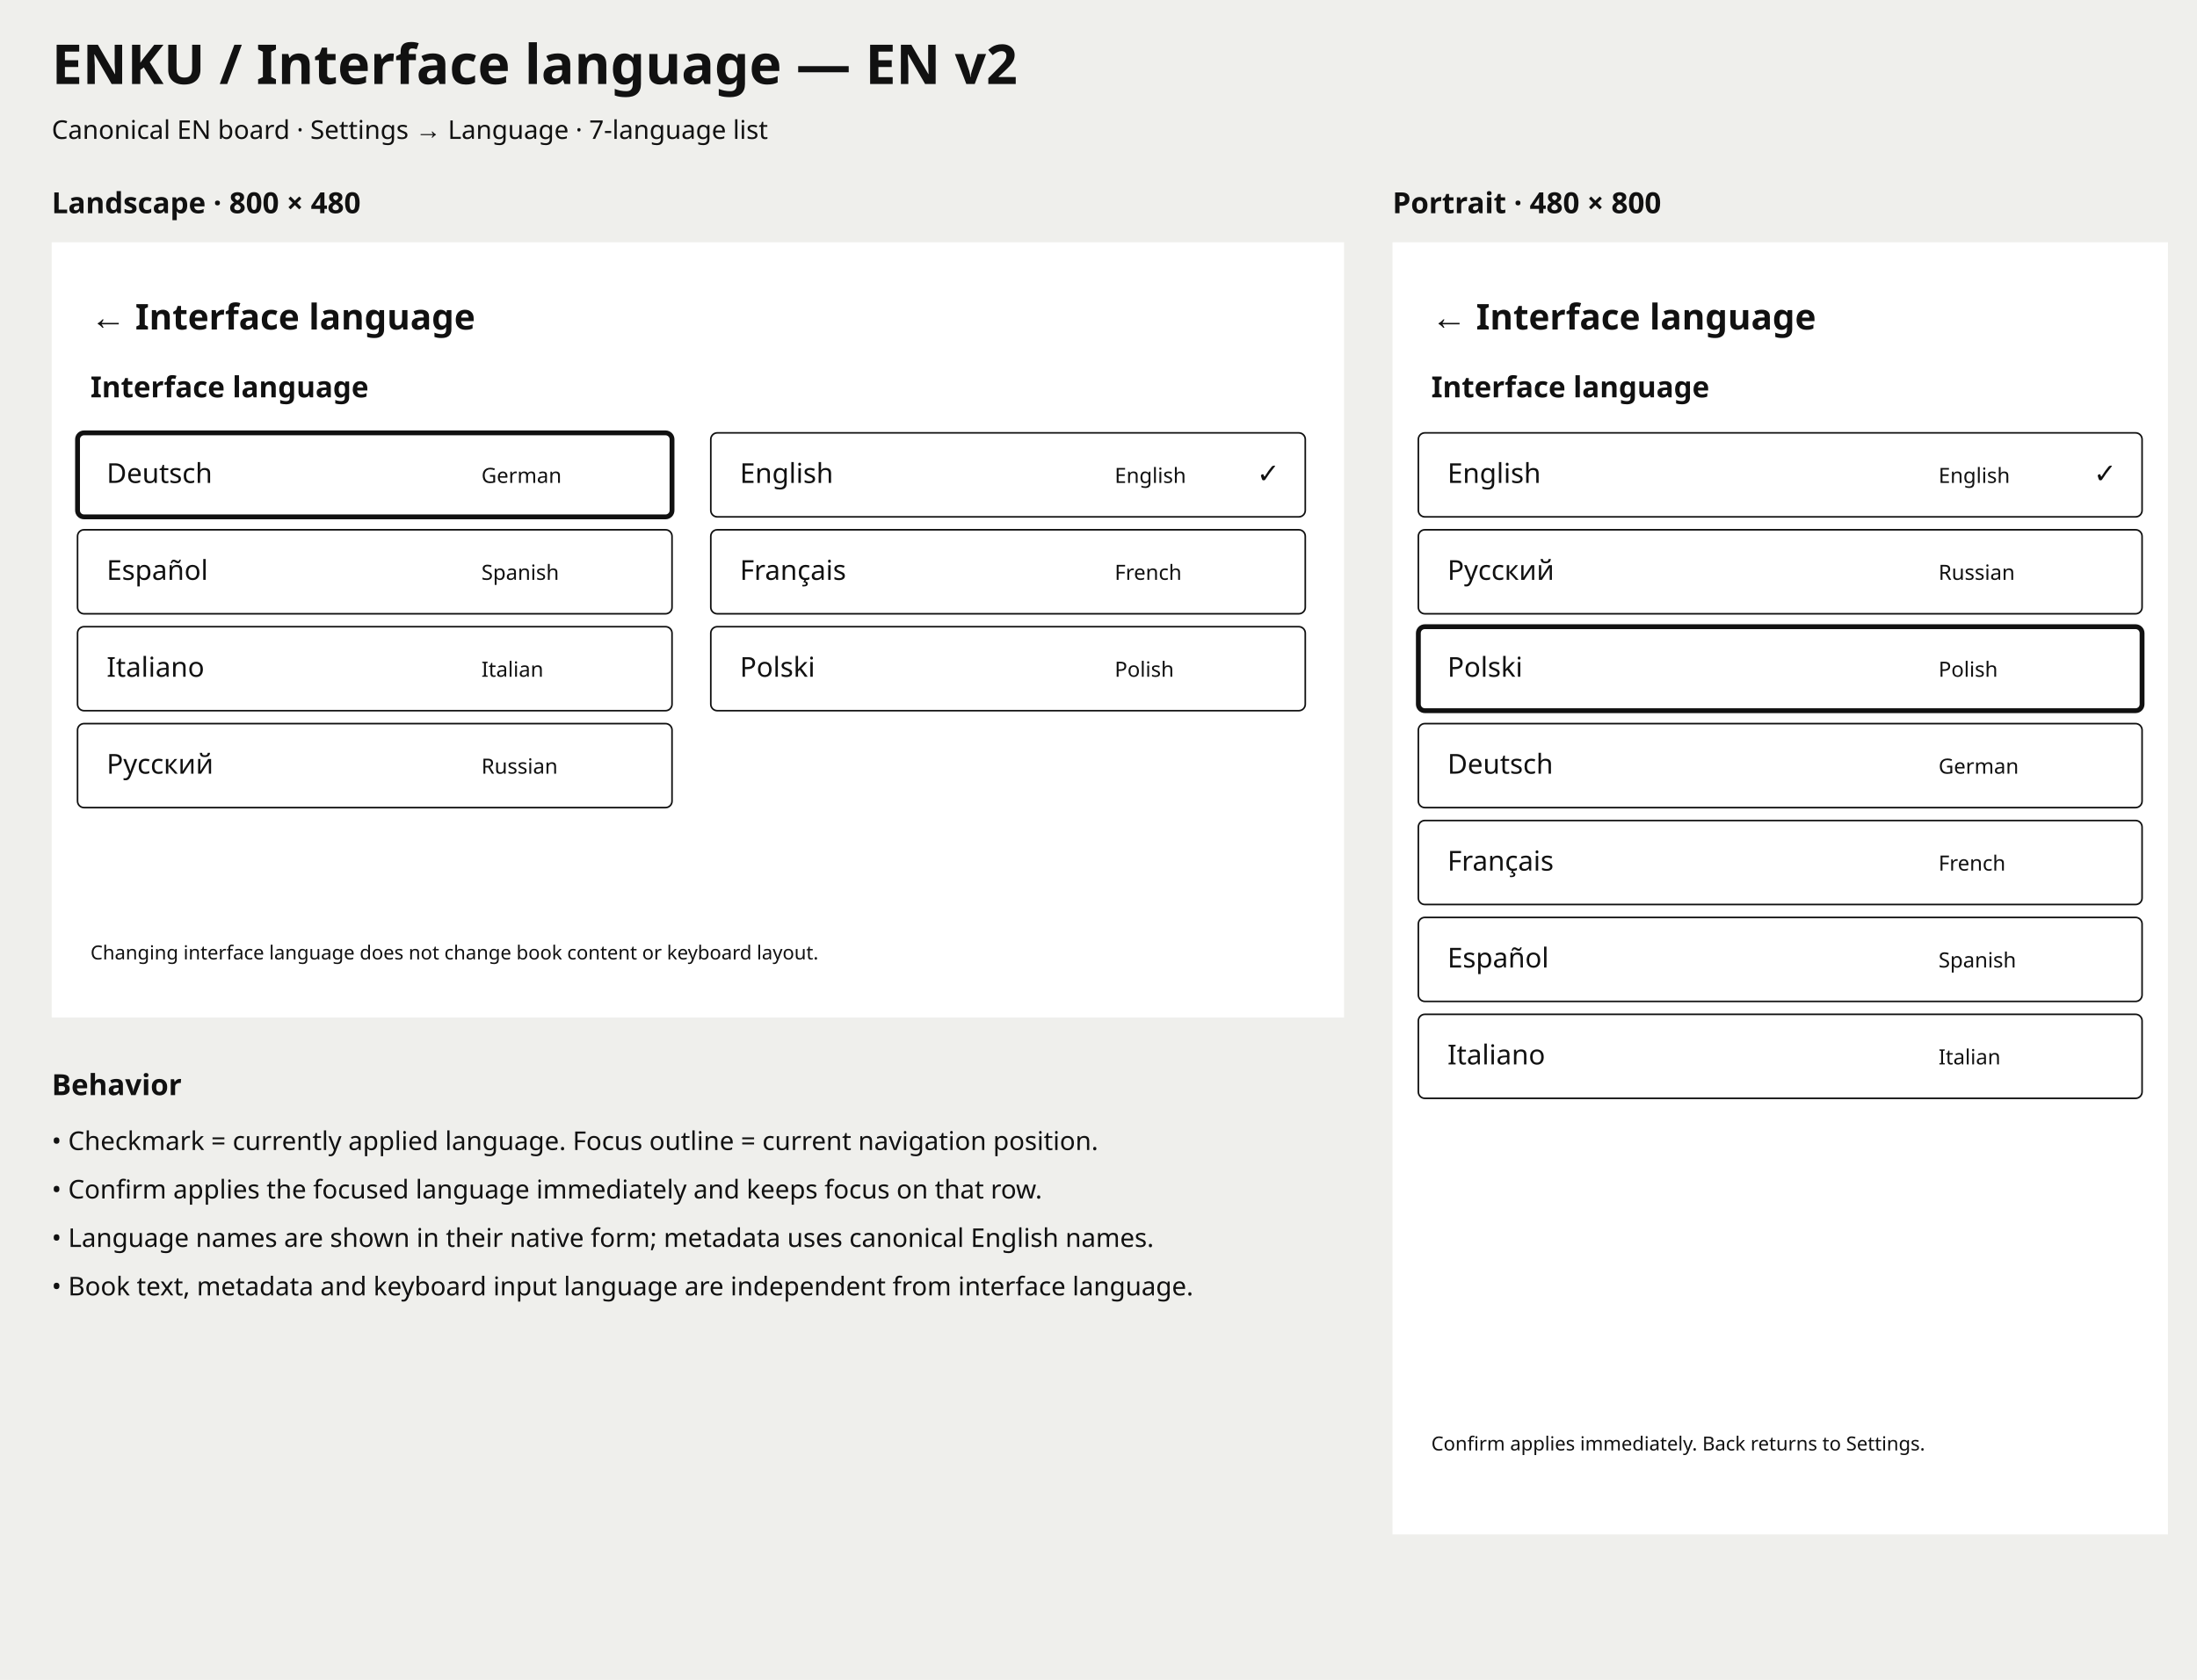
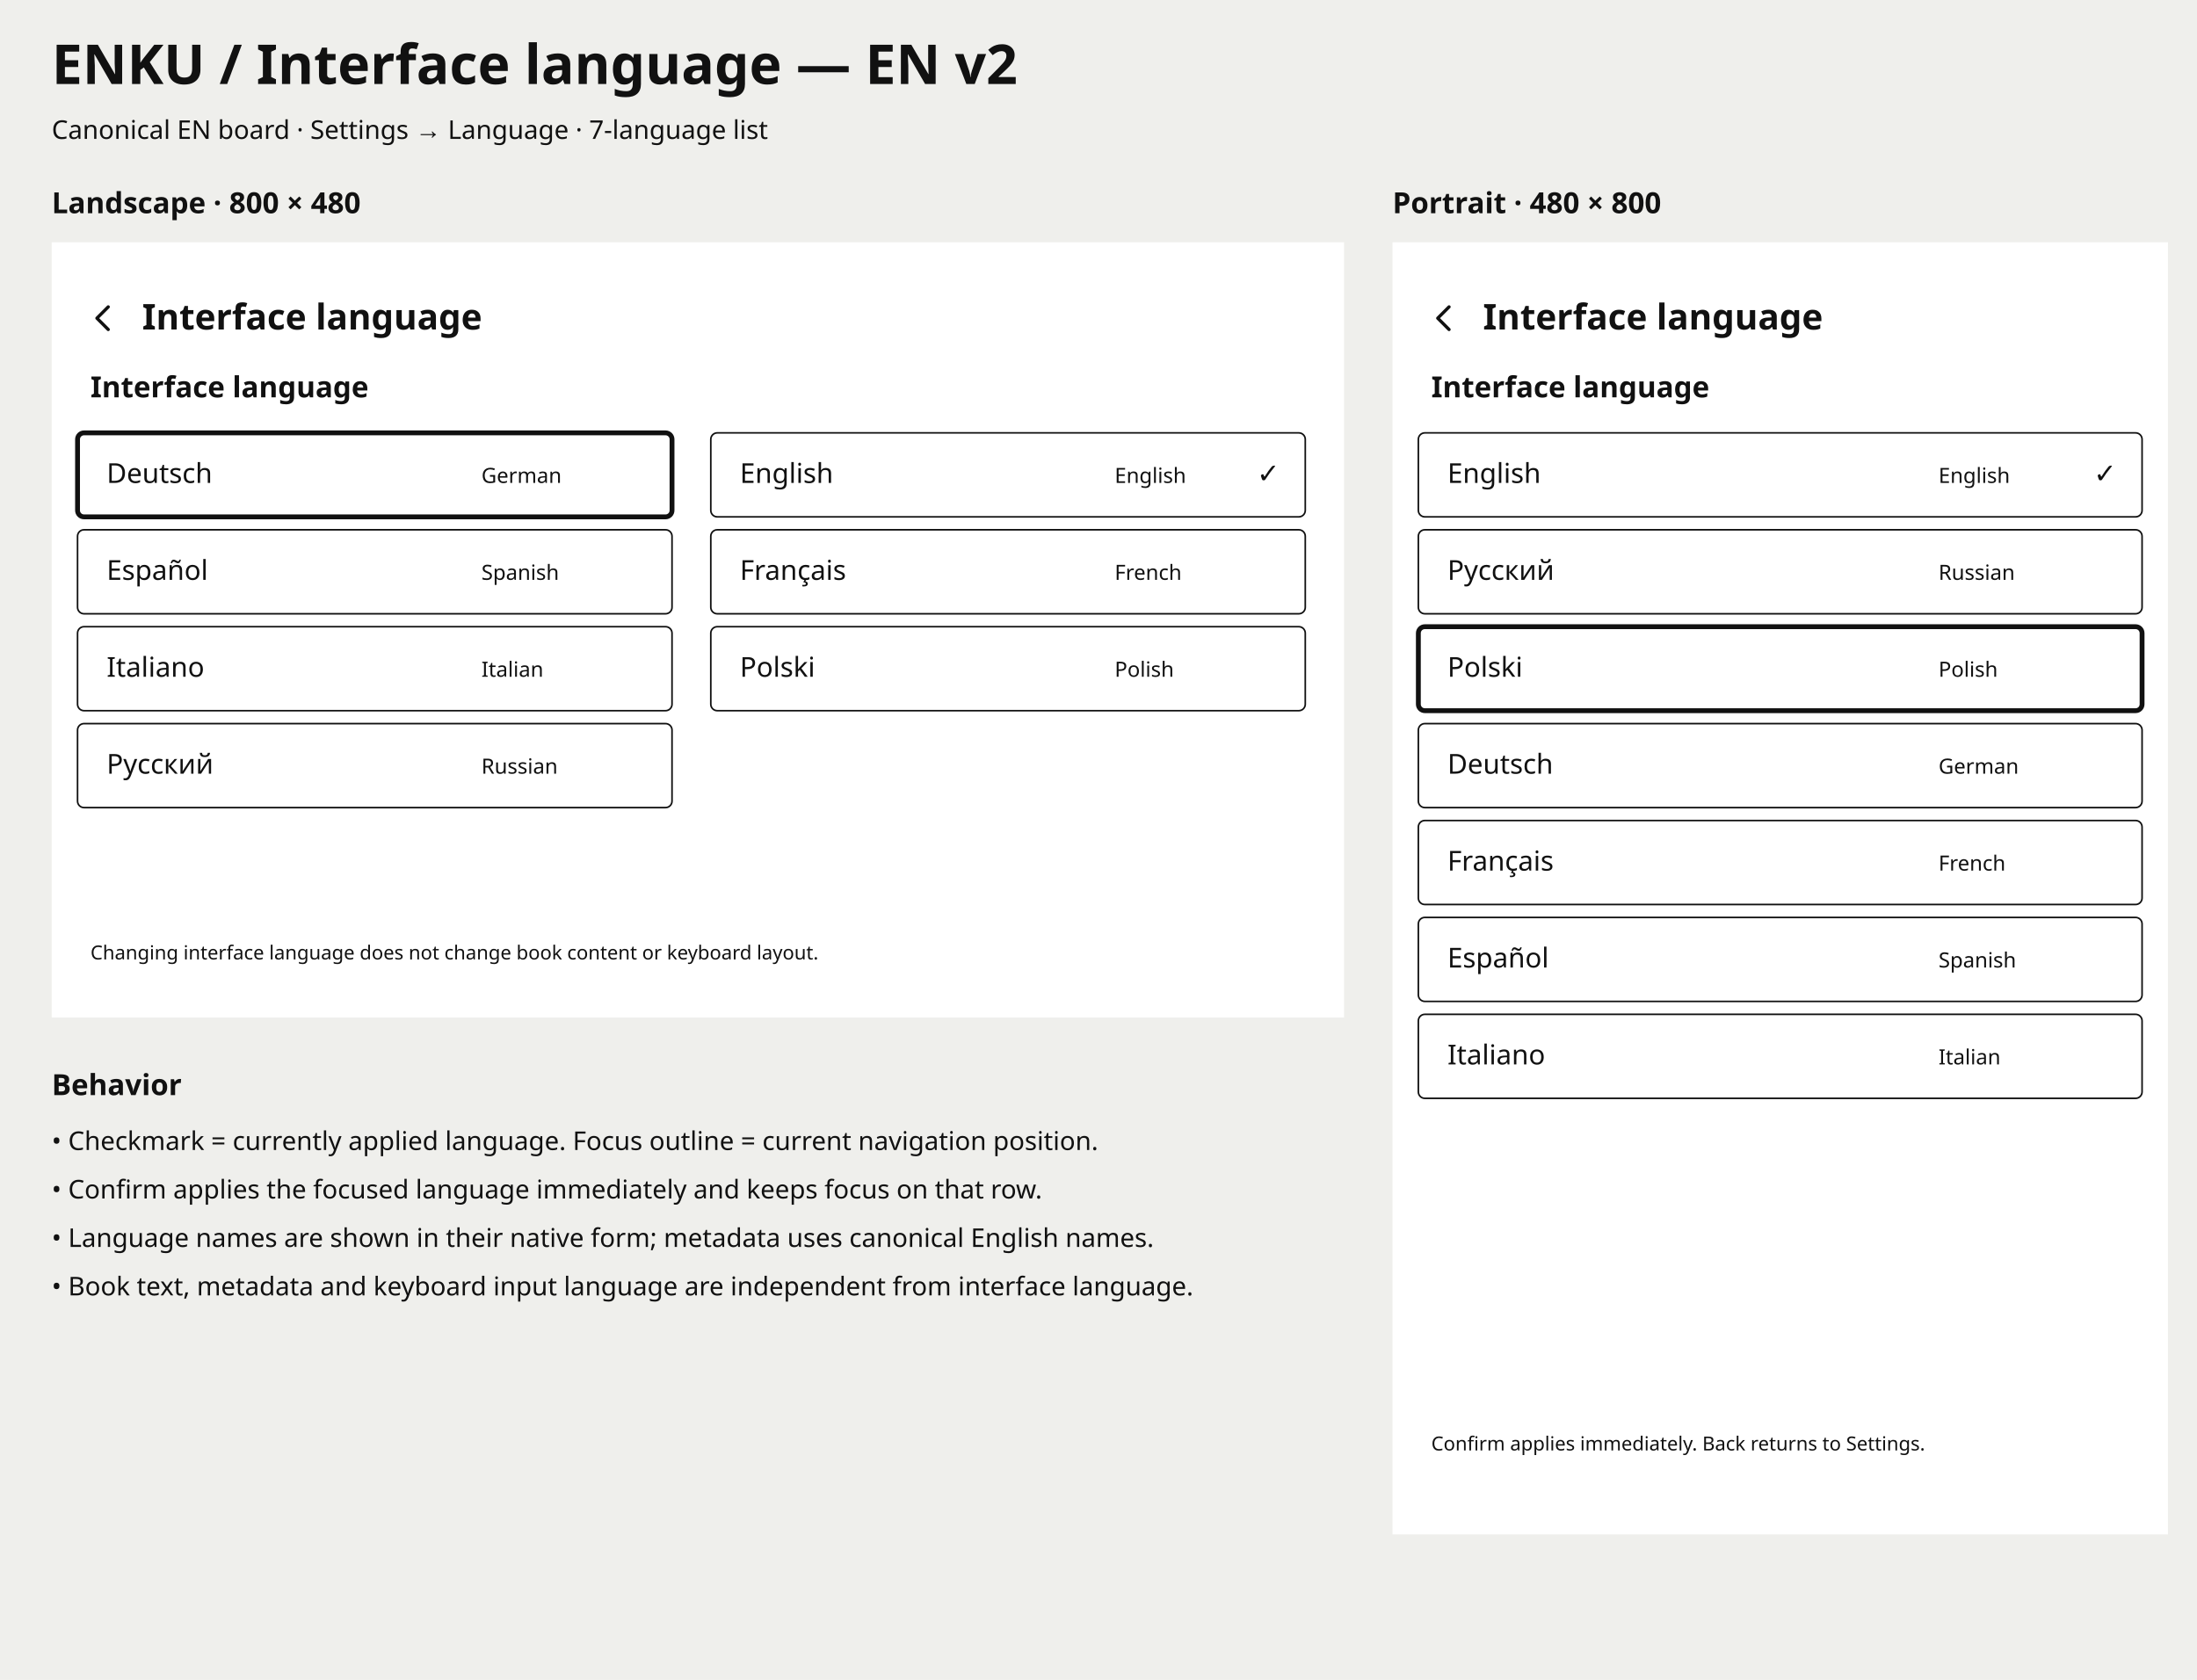
<svg xmlns="http://www.w3.org/2000/svg" width="1360" height="1040" viewBox="0 0 1360 1040">
  <style>
text{font-family:"Noto Sans",Arial,sans-serif;fill:#111}.h1{font-size:34px;font-weight:700}.sub{font-size:16px}.label{font-size:18px;font-weight:700}.screenTitle{font-size:22px;font-weight:700}.body{font-size:17px}.meta{font-size:13px}.small{font-size:12px}.bg{fill:#efefec}.panel{fill:#fff}.row{fill:#fff;stroke:#111;stroke-width:1}.focus{fill:#fff;stroke:#111;stroke-width:3}
</style>
  <rect class="bg" width="1360" height="1040" />
  <text class="h1" x="32" y="52">ENKU / Interface language — EN v2</text>
  <text class="sub" x="32" y="86">Canonical EN board · Settings → Language · 7-language list</text>
  <text class="label" x="32" y="132">Landscape · 800 × 480</text>
  <text class="label" x="862" y="132">Portrait · 480 × 800</text>
  <g transform="translate(32,150)">
    <rect class="panel" width="800" height="480" />
-     <text class="screenTitle" x="24" y="54">←  Interface language</text>
+     <g transform="translate(20,35)">
+       <path d="M15 5l-7 7 7 7" fill="none" stroke="#111" stroke-width="2" stroke-linecap="round" stroke-linejoin="round" />
+     </g>
+     <text class="screenTitle" x="56" y="54">Interface language</text>
    <text class="label" x="24" y="96">Interface language</text>
    <g transform="translate(16,118)">
      <rect class="focus" width="368" height="52" rx="4" />
      <text class="body" x="18" y="31">Deutsch</text>
      <text class="meta" x="250" y="31">German</text>
      <g transform="translate(392,0)">
        <rect class="row" width="368" height="52" rx="4" />
        <text class="body" x="18" y="31">English</text>
        <text class="meta" x="250" y="31">English</text>
        <text class="body" x="338" y="31">✓</text>
      </g>
      <g transform="translate(0,60)">
        <rect class="row" width="368" height="52" rx="4" />
        <text class="body" x="18" y="31">Español</text>
        <text class="meta" x="250" y="31">Spanish</text>
      </g>
      <g transform="translate(392,60)">
        <rect class="row" width="368" height="52" rx="4" />
        <text class="body" x="18" y="31">Français</text>
        <text class="meta" x="250" y="31">French</text>
      </g>
      <g transform="translate(0,120)">
        <rect class="row" width="368" height="52" rx="4" />
        <text class="body" x="18" y="31">Italiano</text>
        <text class="meta" x="250" y="31">Italian</text>
      </g>
      <g transform="translate(392,120)">
        <rect class="row" width="368" height="52" rx="4" />
        <text class="body" x="18" y="31">Polski</text>
        <text class="meta" x="250" y="31">Polish</text>
      </g>
      <g transform="translate(0,180)">
        <rect class="row" width="368" height="52" rx="4" />
        <text class="body" x="18" y="31">Русский</text>
        <text class="meta" x="250" y="31">Russian</text>
      </g>
    </g>
    <text class="small" x="24" y="444">Changing interface language does not change book content or keyboard layout.</text>
  </g>
  <g transform="translate(862,150)">
    <rect class="panel" width="480" height="800" />
-     <text class="screenTitle" x="24" y="54">←  Interface language</text>
+     <g transform="translate(20,35)">
+       <path d="M15 5l-7 7 7 7" fill="none" stroke="#111" stroke-width="2" stroke-linecap="round" stroke-linejoin="round" />
+     </g>
+     <text class="screenTitle" x="56" y="54">Interface language</text>
    <text class="label" x="24" y="96">Interface language</text>
    <g transform="translate(16,118)">
      <rect class="row" width="448" height="52" rx="4" />
      <text class="body" x="18" y="31">English</text>
      <text class="meta" x="322" y="31">English</text>
      <text class="body" x="418" y="31">✓</text>
      <g transform="translate(0,60)">
        <rect class="row" width="448" height="52" rx="4" />
        <text class="body" x="18" y="31">Русский</text>
        <text class="meta" x="322" y="31">Russian</text>
      </g>
      <g transform="translate(0,120)">
        <rect class="focus" width="448" height="52" rx="4" />
        <text class="body" x="18" y="31">Polski</text>
        <text class="meta" x="322" y="31">Polish</text>
      </g>
      <g transform="translate(0,180)">
        <rect class="row" width="448" height="52" rx="4" />
        <text class="body" x="18" y="31">Deutsch</text>
        <text class="meta" x="322" y="31">German</text>
      </g>
      <g transform="translate(0,240)">
        <rect class="row" width="448" height="52" rx="4" />
        <text class="body" x="18" y="31">Français</text>
        <text class="meta" x="322" y="31">French</text>
      </g>
      <g transform="translate(0,300)">
        <rect class="row" width="448" height="52" rx="4" />
        <text class="body" x="18" y="31">Español</text>
        <text class="meta" x="322" y="31">Spanish</text>
      </g>
      <g transform="translate(0,360)">
        <rect class="row" width="448" height="52" rx="4" />
        <text class="body" x="18" y="31">Italiano</text>
        <text class="meta" x="322" y="31">Italian</text>
      </g>
    </g>
    <text class="small" x="24" y="748">Confirm applies immediately. Back returns to Settings.</text>
  </g>
  <text class="label" x="32" y="678">Behavior</text>
  <text class="sub" x="32" y="712">• Checkmark = currently applied language. Focus outline = current navigation position.</text>
  <text class="sub" x="32" y="742">• Confirm applies the focused language immediately and keeps focus on that row.</text>
  <text class="sub" x="32" y="772">• Language names are shown in their native form; metadata uses canonical English names.</text>
  <text class="sub" x="32" y="802">• Book text, metadata and keyboard input language are independent from interface language.</text>
</svg>
